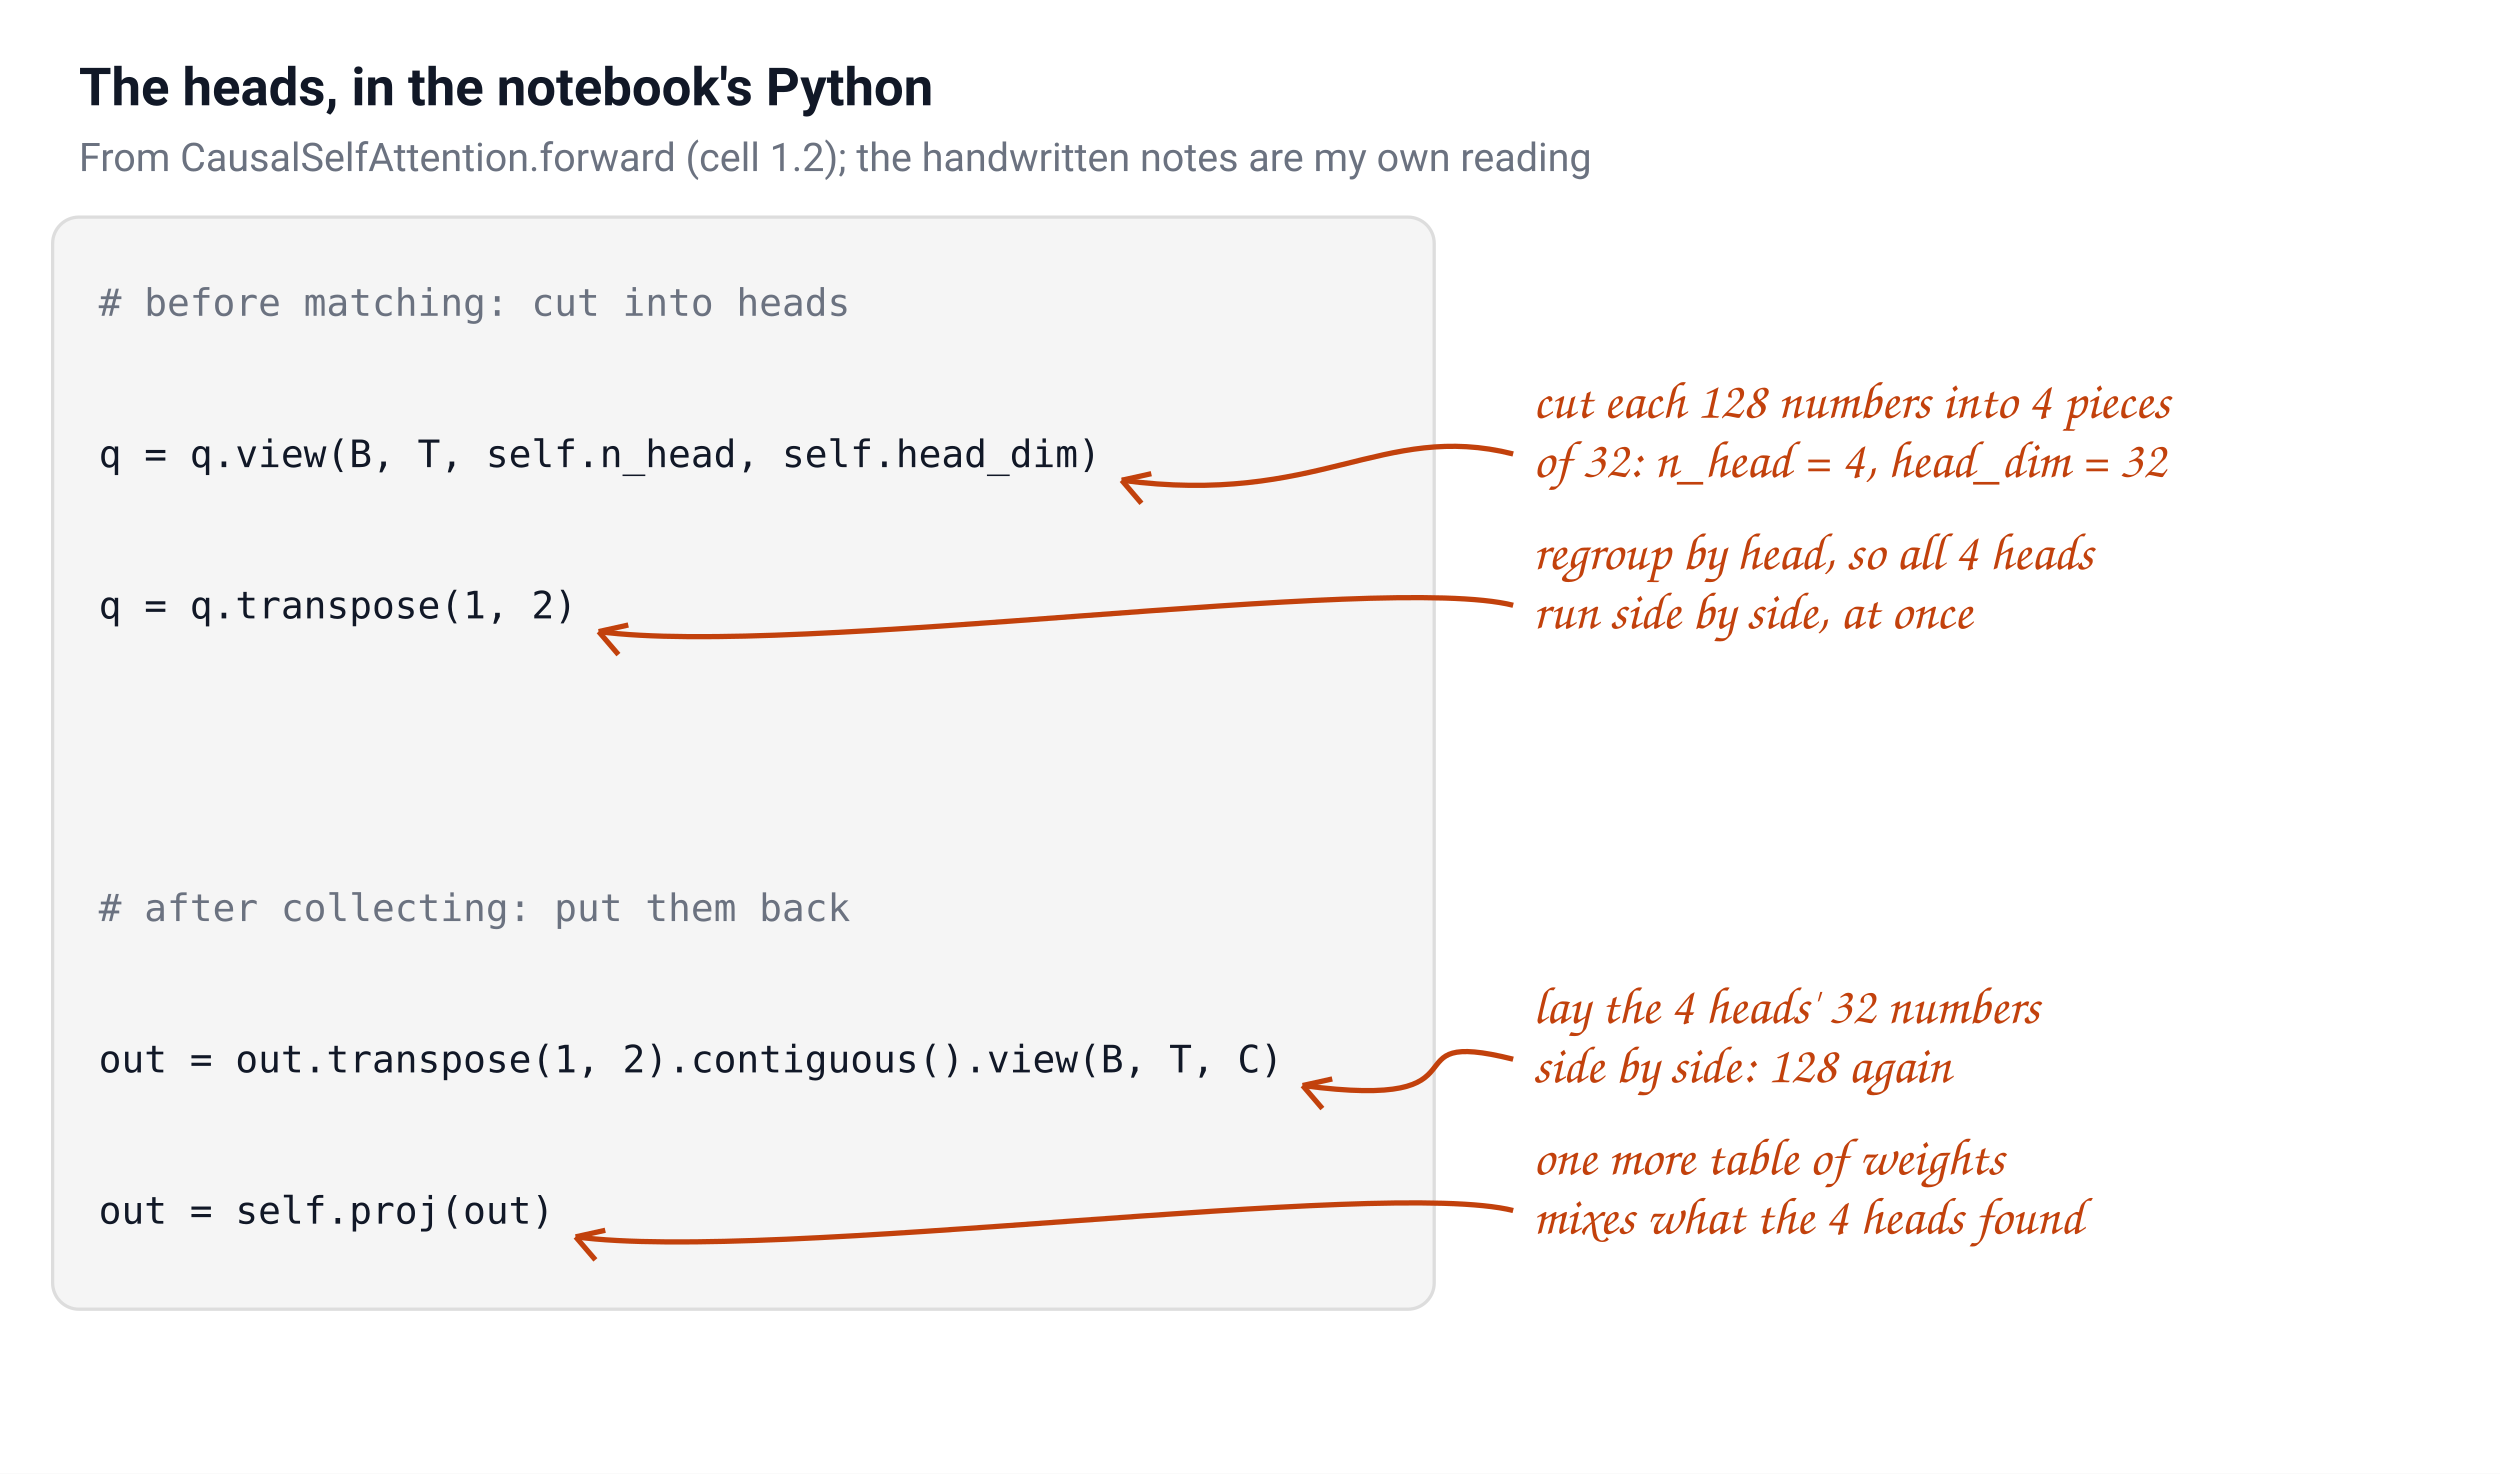
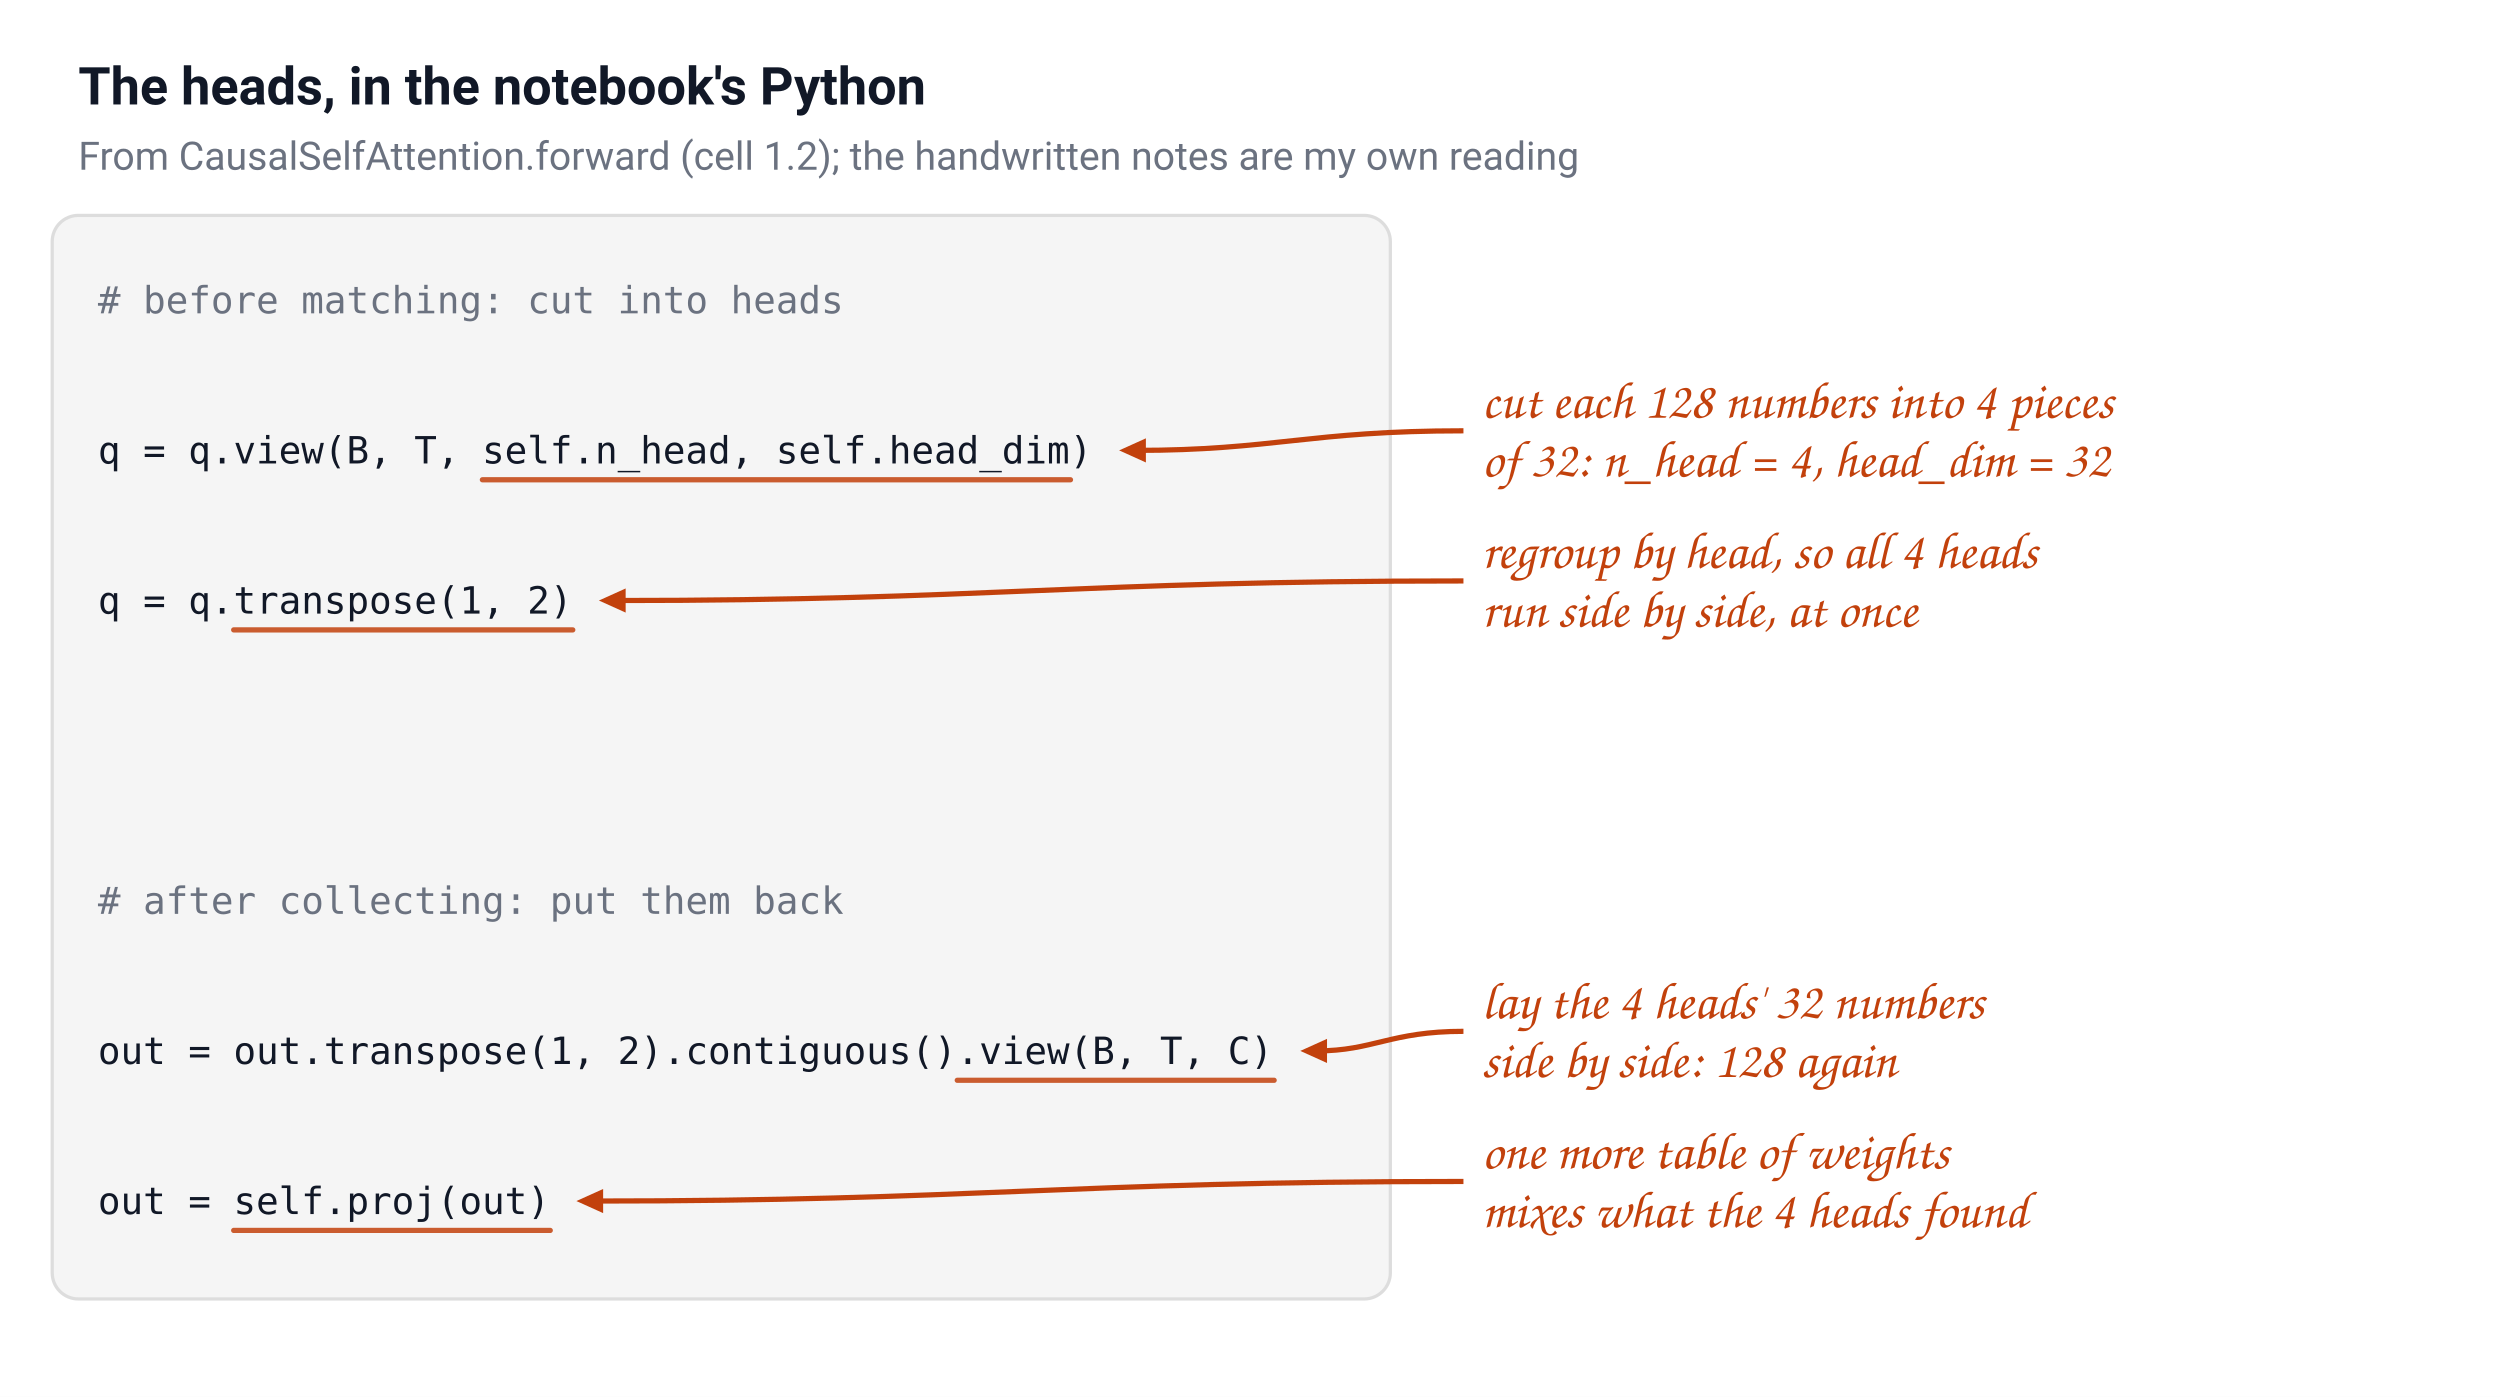
- <svg xmlns="http://www.w3.org/2000/svg" viewBox="0 0 760 448" role="img" font-family="system-ui, -apple-system, 'Segoe UI', Roboto, sans-serif" style="max-width:100%;height:auto" aria-label="The notebook's lines for the heads, with handwritten notes. q = q.view(B, T, self.n_head, self.head_dim) cuts each 128 numbers into 4 pieces of 32, because n_head is 4 and head_dim is 32. q = q.transpose(1, 2) regroups the pieces by head, so all four heads run side by side, at once. The same is done to the keys and values. After collecting, out.transpose(1, 2).contiguous().view(B, T, C) lays the four heads' 32 numbers side by side, 128 again, and self.proj, one more table of weights, mixes what the four heads found.">
-   <rect width="760" height="448" fill="#ffffff" />
+ <svg xmlns="http://www.w3.org/2000/svg" viewBox="0 0 766 428" role="img" font-family="system-ui, -apple-system, 'Segoe UI', Roboto, sans-serif" style="max-width:100%;height:auto" aria-label="The notebook's lines for the heads, with handwritten notes. q = q.view(B, T, self.n_head, self.head_dim) cuts each 128 numbers into 4 pieces of 32, because n_head is 4 and head_dim is 32. q = q.transpose(1, 2) regroups the pieces by head, so all four heads run side by side, at once. The same is done to the keys and values. After collecting, out.transpose(1, 2).contiguous().view(B, T, C) lays the four heads' 32 numbers side by side, 128 again, and self.proj, one more table of weights, mixes what the four heads found.">
+   <rect width="766" height="428" fill="#ffffff" />
  <text x="24" y="32" font-size="16" font-weight="600" fill="#111827">The heads, in the notebook's Python</text>
  <text x="24" y="52" font-size="12" fill="#6b7280">From CausalSelfAttention.forward (cell 1.2); the handwritten notes are my own reading</text>
-   <rect x="16" y="66" width="420" height="332" rx="8" fill="#f5f5f5" stroke="#ddd" />
+   <rect x="16" y="66" width="410" height="332" rx="8" fill="#f5f5f5" stroke="#ddd" />
  <text x="30" y="96" font-size="11.5" fill="#6b7280" font-family="ui-monospace, Menlo, Consolas, monospace" xml:space="preserve"># before matching: cut into heads</text>
  <text x="30" y="142" font-size="11.5" fill="#111827" font-family="ui-monospace, Menlo, Consolas, monospace" xml:space="preserve">q = q.view(B, T, self.n_head, self.head_dim)</text>
  <text x="30" y="188" font-size="11.5" fill="#111827" font-family="ui-monospace, Menlo, Consolas, monospace" xml:space="preserve">q = q.transpose(1, 2)</text>
  <text x="30" y="234" font-size="11.5" fill="#111827" font-family="ui-monospace, Menlo, Consolas, monospace" xml:space="preserve" />
  <text x="30" y="280" font-size="11.5" fill="#6b7280" font-family="ui-monospace, Menlo, Consolas, monospace" xml:space="preserve"># after collecting: put them back</text>
  <text x="30" y="326" font-size="11.5" fill="#111827" font-family="ui-monospace, Menlo, Consolas, monospace" xml:space="preserve">out = out.transpose(1, 2).contiguous().view(B, T, C)</text>
  <text x="30" y="372" font-size="11.5" fill="#111827" font-family="ui-monospace, Menlo, Consolas, monospace" xml:space="preserve">out = self.proj(out)</text>
-   <text x="466" y="127" font-size="16" fill="#c2410c" font-family="'Bradley Hand', 'Chalkboard SE', 'Segoe Print', 'Comic Sans MS', cursive">cut each 128 numbers into 4 pieces</text>
-   <text x="466" y="145" font-size="16" fill="#c2410c" font-family="'Bradley Hand', 'Chalkboard SE', 'Segoe Print', 'Comic Sans MS', cursive">of 32: n_head = 4, head_dim = 32</text>
-   <path d="M460 138 C 420 128, 401 154, 341 146" fill="none" stroke="#c2410c" stroke-width="1.6" />
-   <path d="M341 146 l9 -2 M341 146 l6 7" stroke="#c2410c" stroke-width="1.6" fill="none" />
-   <text x="466" y="173" font-size="16" fill="#c2410c" font-family="'Bradley Hand', 'Chalkboard SE', 'Segoe Print', 'Comic Sans MS', cursive">regroup by head, so all 4 heads</text>
-   <text x="466" y="191" font-size="16" fill="#c2410c" font-family="'Bradley Hand', 'Chalkboard SE', 'Segoe Print', 'Comic Sans MS', cursive">run side by side, at once</text>
-   <path d="M460 184 C 420 174, 242 200, 182 192" fill="none" stroke="#c2410c" stroke-width="1.6" />
-   <path d="M182 192 l9 -2 M182 192 l6 7" stroke="#c2410c" stroke-width="1.6" fill="none" />
-   <text x="466" y="311" font-size="16" fill="#c2410c" font-family="'Bradley Hand', 'Chalkboard SE', 'Segoe Print', 'Comic Sans MS', cursive">lay the 4 heads' 32 numbers</text>
-   <text x="466" y="329" font-size="16" fill="#c2410c" font-family="'Bradley Hand', 'Chalkboard SE', 'Segoe Print', 'Comic Sans MS', cursive">side by side: 128 again</text>
-   <path d="M460 322 C 420 312, 456 338, 396 330" fill="none" stroke="#c2410c" stroke-width="1.6" />
-   <path d="M396 330 l9 -2 M396 330 l6 7" stroke="#c2410c" stroke-width="1.6" fill="none" />
-   <text x="466" y="357" font-size="16" fill="#c2410c" font-family="'Bradley Hand', 'Chalkboard SE', 'Segoe Print', 'Comic Sans MS', cursive">one more table of weights</text>
-   <text x="466" y="375" font-size="16" fill="#c2410c" font-family="'Bradley Hand', 'Chalkboard SE', 'Segoe Print', 'Comic Sans MS', cursive">mixes what the 4 heads found</text>
-   <path d="M460 368 C 420 358, 235 384, 175 376" fill="none" stroke="#c2410c" stroke-width="1.6" />
-   <path d="M175 376 l9 -2 M175 376 l6 7" stroke="#c2410c" stroke-width="1.6" fill="none" />
+   <path d="M147.8 147 L328.0 147" stroke="#c2410c" stroke-width="1.6" stroke-linecap="round" opacity="0.85" />
+   <text x="454" y="128" font-size="16" fill="#c2410c" font-family="'Bradley Hand', 'Chalkboard SE', 'Segoe Print', 'Comic Sans MS', cursive">cut each 128 numbers into 4 pieces</text>
+   <text x="454" y="146" font-size="16" fill="#c2410c" font-family="'Bradley Hand', 'Chalkboard SE', 'Segoe Print', 'Comic Sans MS', cursive">of 32: n_head = 4, head_dim = 32</text>
+   <path d="M448.4 132.0 C 400.9 132.0, 390.4 138.0, 347.9 138.0" fill="none" stroke="#c2410c" stroke-width="1.6" />
+   <path d="M342.9 138.0 L351.1 134.3 L351.1 141.7 Z" fill="#c2410c" />
+   <path d="M71.6 193 L175.5 193" stroke="#c2410c" stroke-width="1.6" stroke-linecap="round" opacity="0.85" />
+   <text x="454" y="174" font-size="16" fill="#c2410c" font-family="'Bradley Hand', 'Chalkboard SE', 'Segoe Print', 'Comic Sans MS', cursive">regroup by head, so all 4 heads</text>
+   <text x="454" y="192" font-size="16" fill="#c2410c" font-family="'Bradley Hand', 'Chalkboard SE', 'Segoe Print', 'Comic Sans MS', cursive">run side by side, at once</text>
+   <path d="M448.4 178.0 C 329.2 178.0, 302.7 184.0, 188.5 184.0" fill="none" stroke="#c2410c" stroke-width="1.6" />
+   <path d="M183.5 184.0 L191.7 180.3 L191.7 187.7 Z" fill="#c2410c" />
+   <path d="M293.3 331 L390.4 331" stroke="#c2410c" stroke-width="1.6" stroke-linecap="round" opacity="0.85" />
+   <text x="454" y="312" font-size="16" fill="#c2410c" font-family="'Bradley Hand', 'Chalkboard SE', 'Segoe Print', 'Comic Sans MS', cursive">lay the 4 heads' 32 numbers</text>
+   <text x="454" y="330" font-size="16" fill="#c2410c" font-family="'Bradley Hand', 'Chalkboard SE', 'Segoe Print', 'Comic Sans MS', cursive">side by side: 128 again</text>
+   <path d="M448.4 316.0 C 425.9 316.0, 420.9 322.0, 403.4 322.0" fill="none" stroke="#c2410c" stroke-width="1.6" />
+   <path d="M398.4 322.0 L406.6 318.3 L406.6 325.7 Z" fill="#c2410c" />
+   <path d="M71.6 377 L168.6 377" stroke="#c2410c" stroke-width="1.6" stroke-linecap="round" opacity="0.85" />
+   <text x="454" y="358" font-size="16" fill="#c2410c" font-family="'Bradley Hand', 'Chalkboard SE', 'Segoe Print', 'Comic Sans MS', cursive">one more table of weights</text>
+   <text x="454" y="376" font-size="16" fill="#c2410c" font-family="'Bradley Hand', 'Chalkboard SE', 'Segoe Print', 'Comic Sans MS', cursive">mixes what the 4 heads found</text>
+   <path d="M448.4 362.0 C 326.1 362.0, 298.9 368.0, 181.6 368.0" fill="none" stroke="#c2410c" stroke-width="1.6" />
+   <path d="M176.6 368.0 L184.8 364.3 L184.8 371.7 Z" fill="#c2410c" />
</svg>
